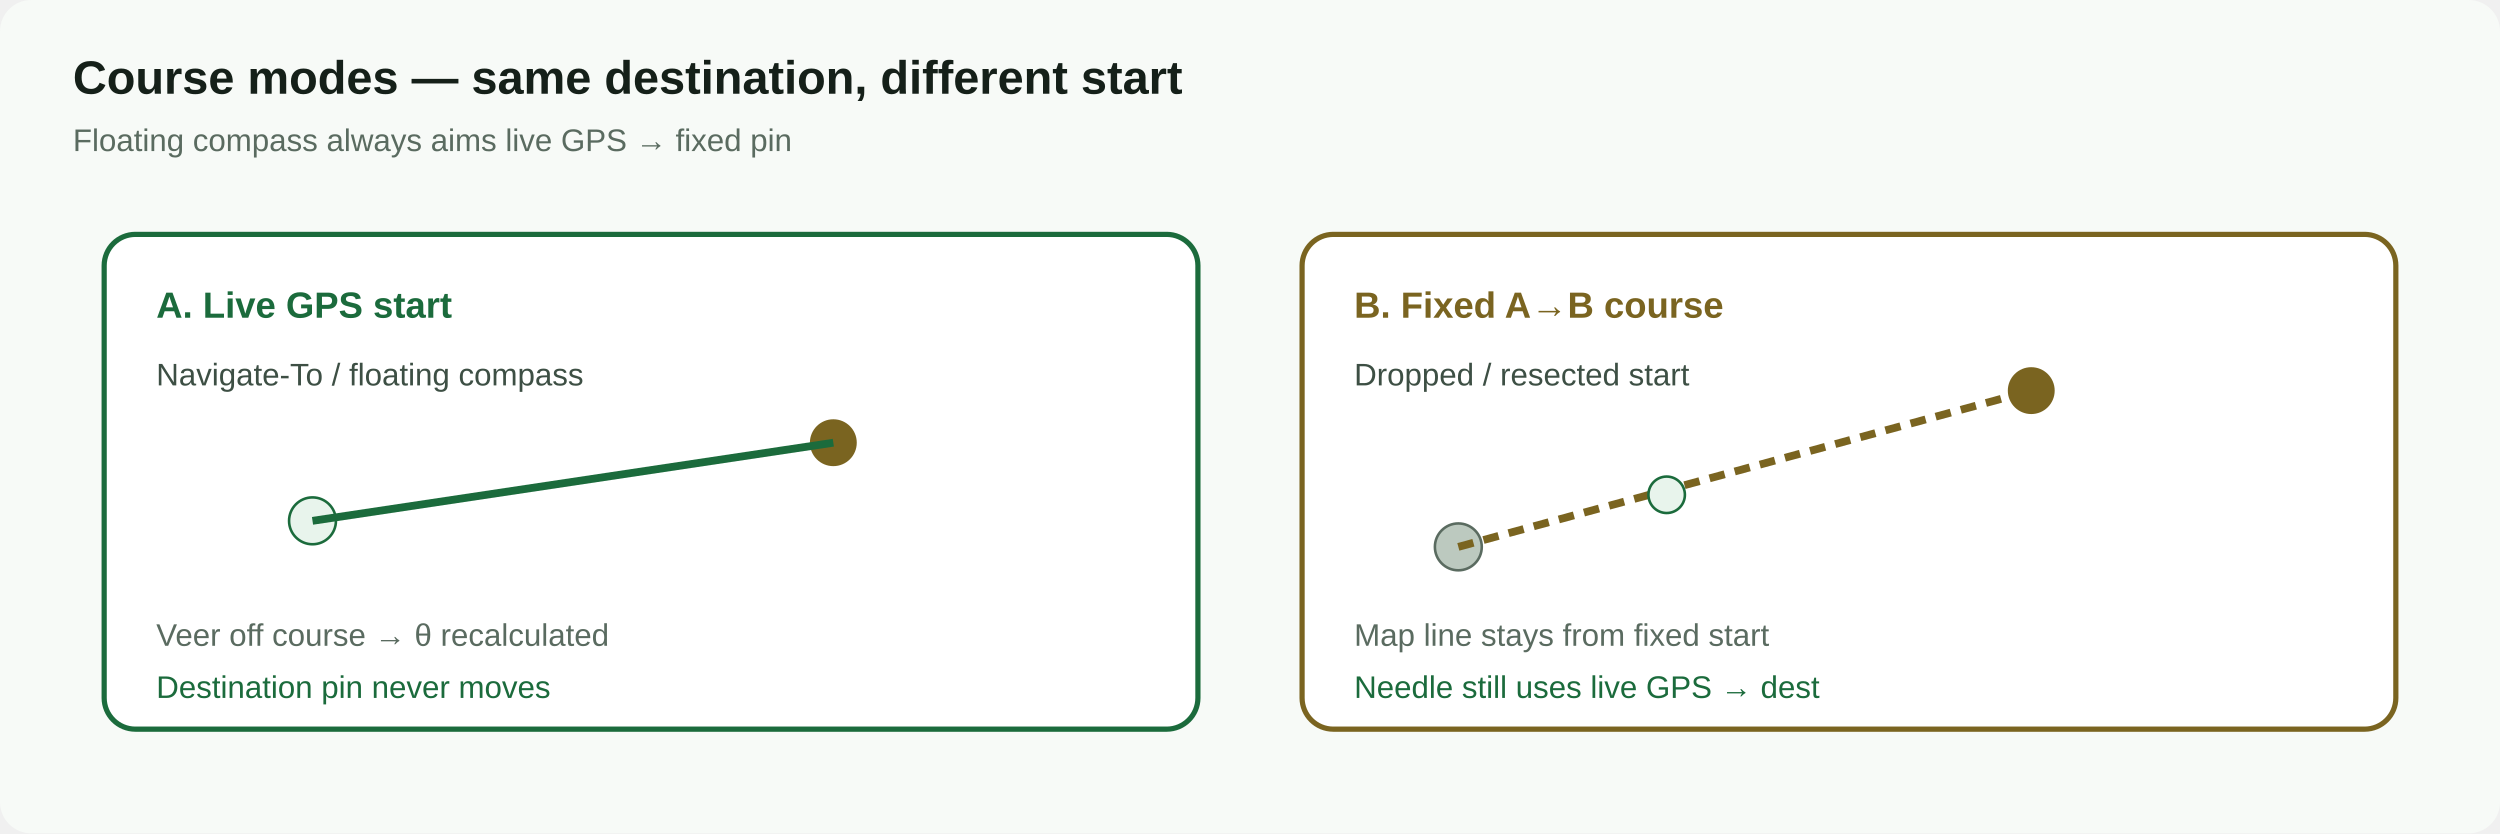
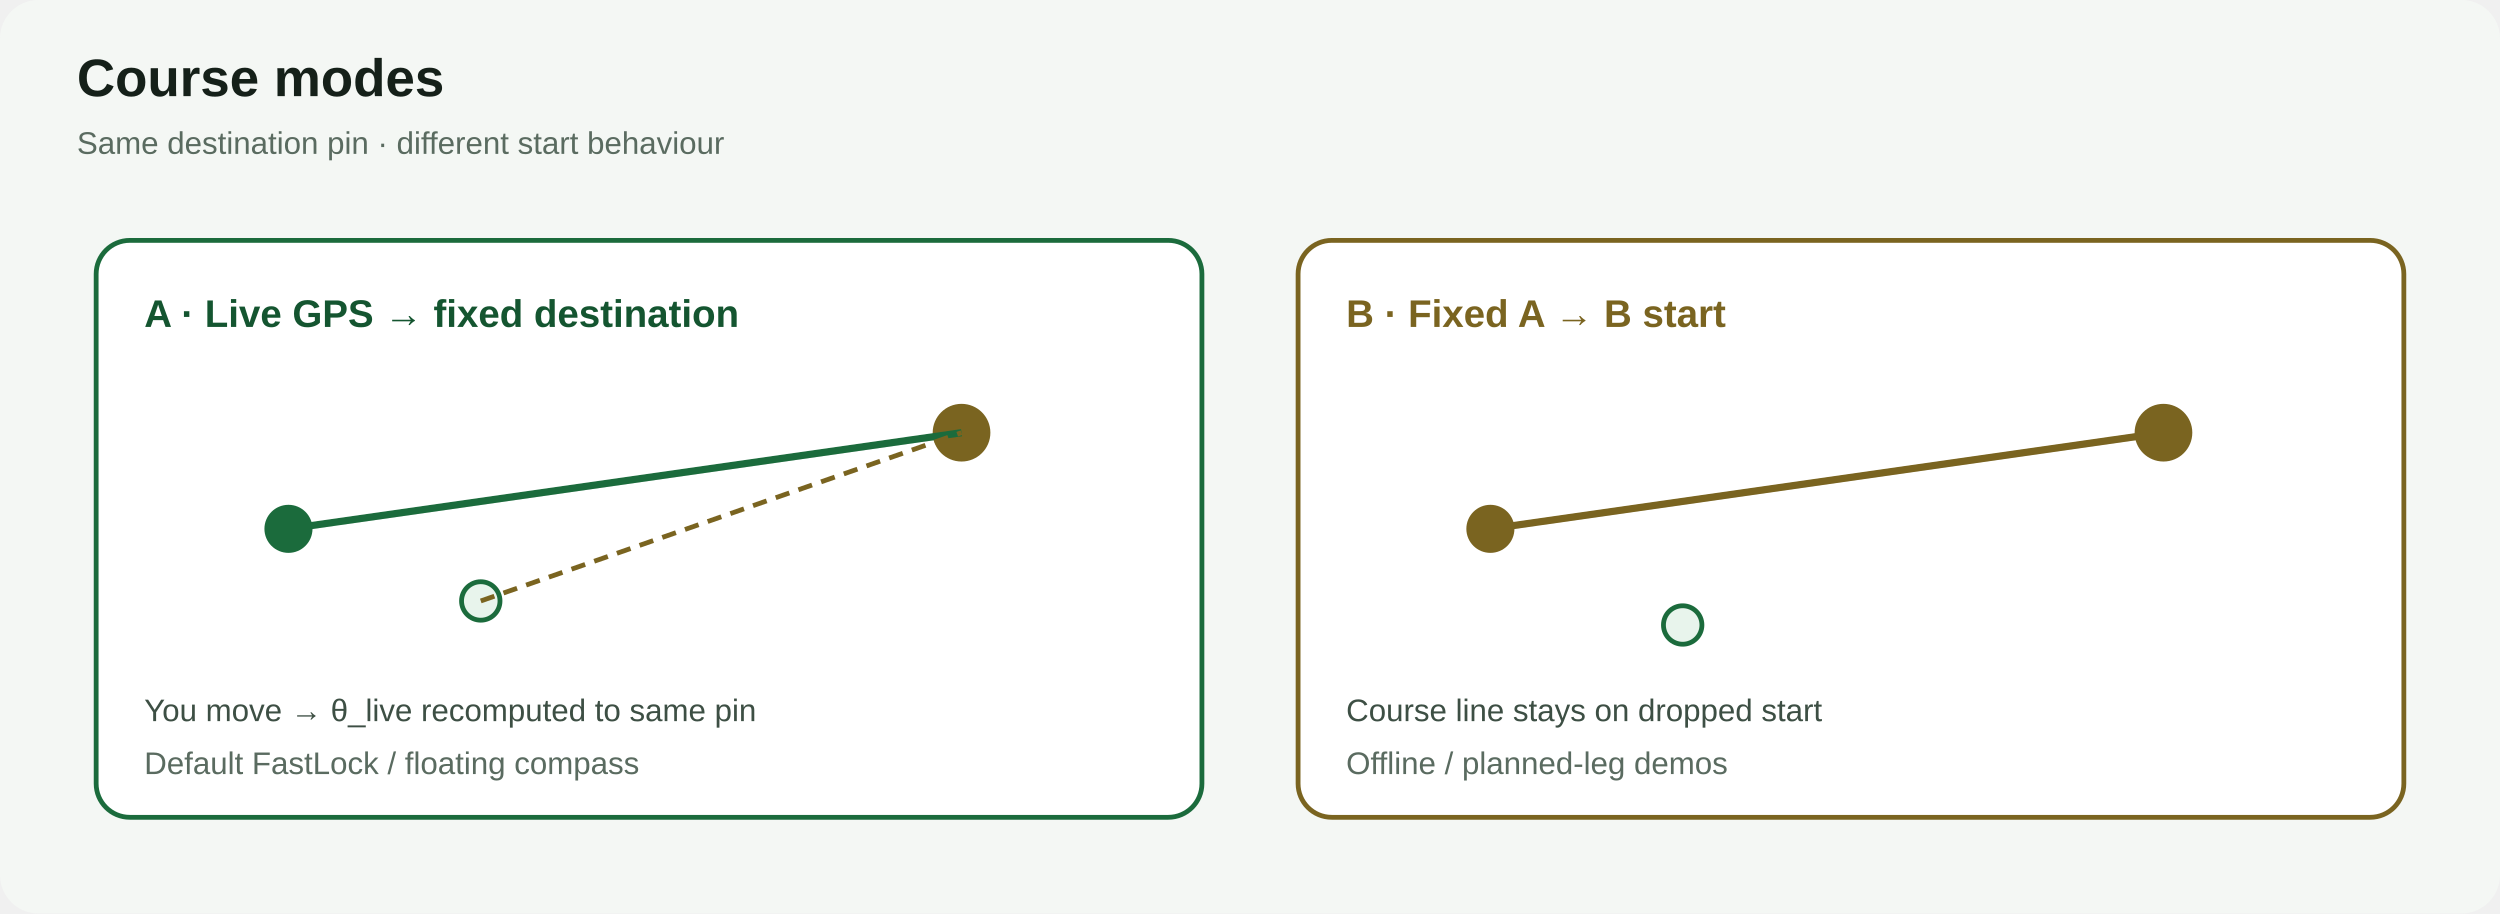
- <svg xmlns="http://www.w3.org/2000/svg" width="960" height="320" viewBox="0 0 960 320" role="img" aria-label="Live GPS vs fixed course modes">
-   <rect width="960" height="320" rx="12" fill="#f7faf7" />
-   <text x="28" y="36" font-family="Segoe UI, Arial, sans-serif" font-size="18" font-weight="700" fill="#152019">Course modes — same destination, different start</text>
-   <text x="28" y="58" font-family="Segoe UI, Arial, sans-serif" font-size="12" fill="#5a6b60">Floating compass always aims live GPS → fixed pin</text>
-   <rect x="40" y="90" width="420" height="190" rx="12" fill="#fff" stroke="#1b6b3c" stroke-width="2" />
-   <text x="60" y="122" font-family="Segoe UI, Arial, sans-serif" font-size="14" font-weight="700" fill="#1b6b3c">A. Live GPS start</text>
-   <text x="60" y="148" font-family="Segoe UI, Arial, sans-serif" font-size="12" fill="#3d4f44">Navigate-To / floating compass</text>
-   <circle cx="120" cy="200" r="9" fill="#e8f4ec" stroke="#1b6b3c" />
-   <circle cx="320" cy="170" r="9" fill="#7a6420" />
-   <line x1="120" y1="200" x2="320" y2="170" stroke="#1b6b3c" stroke-width="3" />
-   <text x="60" y="248" font-family="Segoe UI, Arial, sans-serif" font-size="12" fill="#5a6b60">Veer off course → θ recalculated</text>
-   <text x="60" y="268" font-family="Segoe UI, Arial, sans-serif" font-size="12" fill="#1b6b3c">Destination pin never moves</text>
-   <rect x="500" y="90" width="420" height="190" rx="12" fill="#fff" stroke="#7a6420" stroke-width="2" />
-   <text x="520" y="122" font-family="Segoe UI, Arial, sans-serif" font-size="14" font-weight="700" fill="#7a6420">B. Fixed A→B course</text>
-   <text x="520" y="148" font-family="Segoe UI, Arial, sans-serif" font-size="12" fill="#3d4f44">Dropped / resected start</text>
-   <circle cx="560" cy="210" r="9" fill="#bcc9bf" stroke="#5a6b60" />
-   <circle cx="780" cy="150" r="9" fill="#7a6420" />
-   <line x1="560" y1="210" x2="780" y2="150" stroke="#7a6420" stroke-width="3" stroke-dasharray="6 4" />
-   <circle cx="640" cy="190" r="7" fill="#e8f4ec" stroke="#1b6b3c" />
-   <text x="520" y="248" font-family="Segoe UI, Arial, sans-serif" font-size="12" fill="#5a6b60">Map line stays from fixed start</text>
-   <text x="520" y="268" font-family="Segoe UI, Arial, sans-serif" font-size="12" fill="#1b6b3c">Needle still uses live GPS → dest</text>
+ <svg xmlns="http://www.w3.org/2000/svg" width="1040" height="380" viewBox="0 0 1040 380" role="img" aria-label="Live GPS versus fixed course modes">
+   <rect width="1040" height="380" rx="16" fill="#f4f7f4" />
+   <text x="32" y="40" font-family="Segoe UI, Arial, sans-serif" font-size="22" font-weight="800" fill="#152019">Course modes</text>
+   <text x="32" y="64" font-family="Segoe UI, Arial, sans-serif" font-size="13" fill="#5a6b60">Same destination pin · different start behaviour</text>
+   <rect x="40" y="100" width="460" height="240" rx="14" fill="#fff" stroke="#1b6b3c" stroke-width="2" />
+   <text x="60" y="136" font-family="Segoe UI, Arial, sans-serif" font-size="16" font-weight="700" fill="#145530">A · Live GPS → fixed destination</text>
+   <circle cx="120" cy="220" r="10" fill="#1b6b3c" />
+   <circle cx="400" cy="180" r="12" fill="#7a6420" />
+   <line x1="120" y1="220" x2="400" y2="180" stroke="#1b6b3c" stroke-width="3" />
+   <circle cx="200" cy="250" r="8" fill="#e8f4ec" stroke="#1b6b3c" stroke-width="2" />
+   <line x1="200" y1="250" x2="400" y2="180" stroke="#7a6420" stroke-width="2" stroke-dasharray="6 4" />
+   <text x="60" y="300" font-family="Segoe UI, Arial, sans-serif" font-size="13" fill="#3d4f44">You move → θ_live recomputed to same pin</text>
+   <text x="60" y="322" font-family="Segoe UI, Arial, sans-serif" font-size="13" fill="#5a6b60">Default FastLock / floating compass</text>
+   <rect x="540" y="100" width="460" height="240" rx="14" fill="#fff" stroke="#7a6420" stroke-width="2" />
+   <text x="560" y="136" font-family="Segoe UI, Arial, sans-serif" font-size="16" font-weight="700" fill="#7a6420">B · Fixed A → B start</text>
+   <circle cx="620" cy="220" r="10" fill="#7a6420" />
+   <circle cx="900" cy="180" r="12" fill="#7a6420" />
+   <line x1="620" y1="220" x2="900" y2="180" stroke="#7a6420" stroke-width="3" />
+   <circle cx="700" cy="260" r="8" fill="#e8f4ec" stroke="#1b6b3c" stroke-width="2" />
+   <text x="560" y="300" font-family="Segoe UI, Arial, sans-serif" font-size="13" fill="#3d4f44">Course line stays on dropped start</text>
+   <text x="560" y="322" font-family="Segoe UI, Arial, sans-serif" font-size="13" fill="#5a6b60">Offline / planned-leg demos</text>
</svg>
